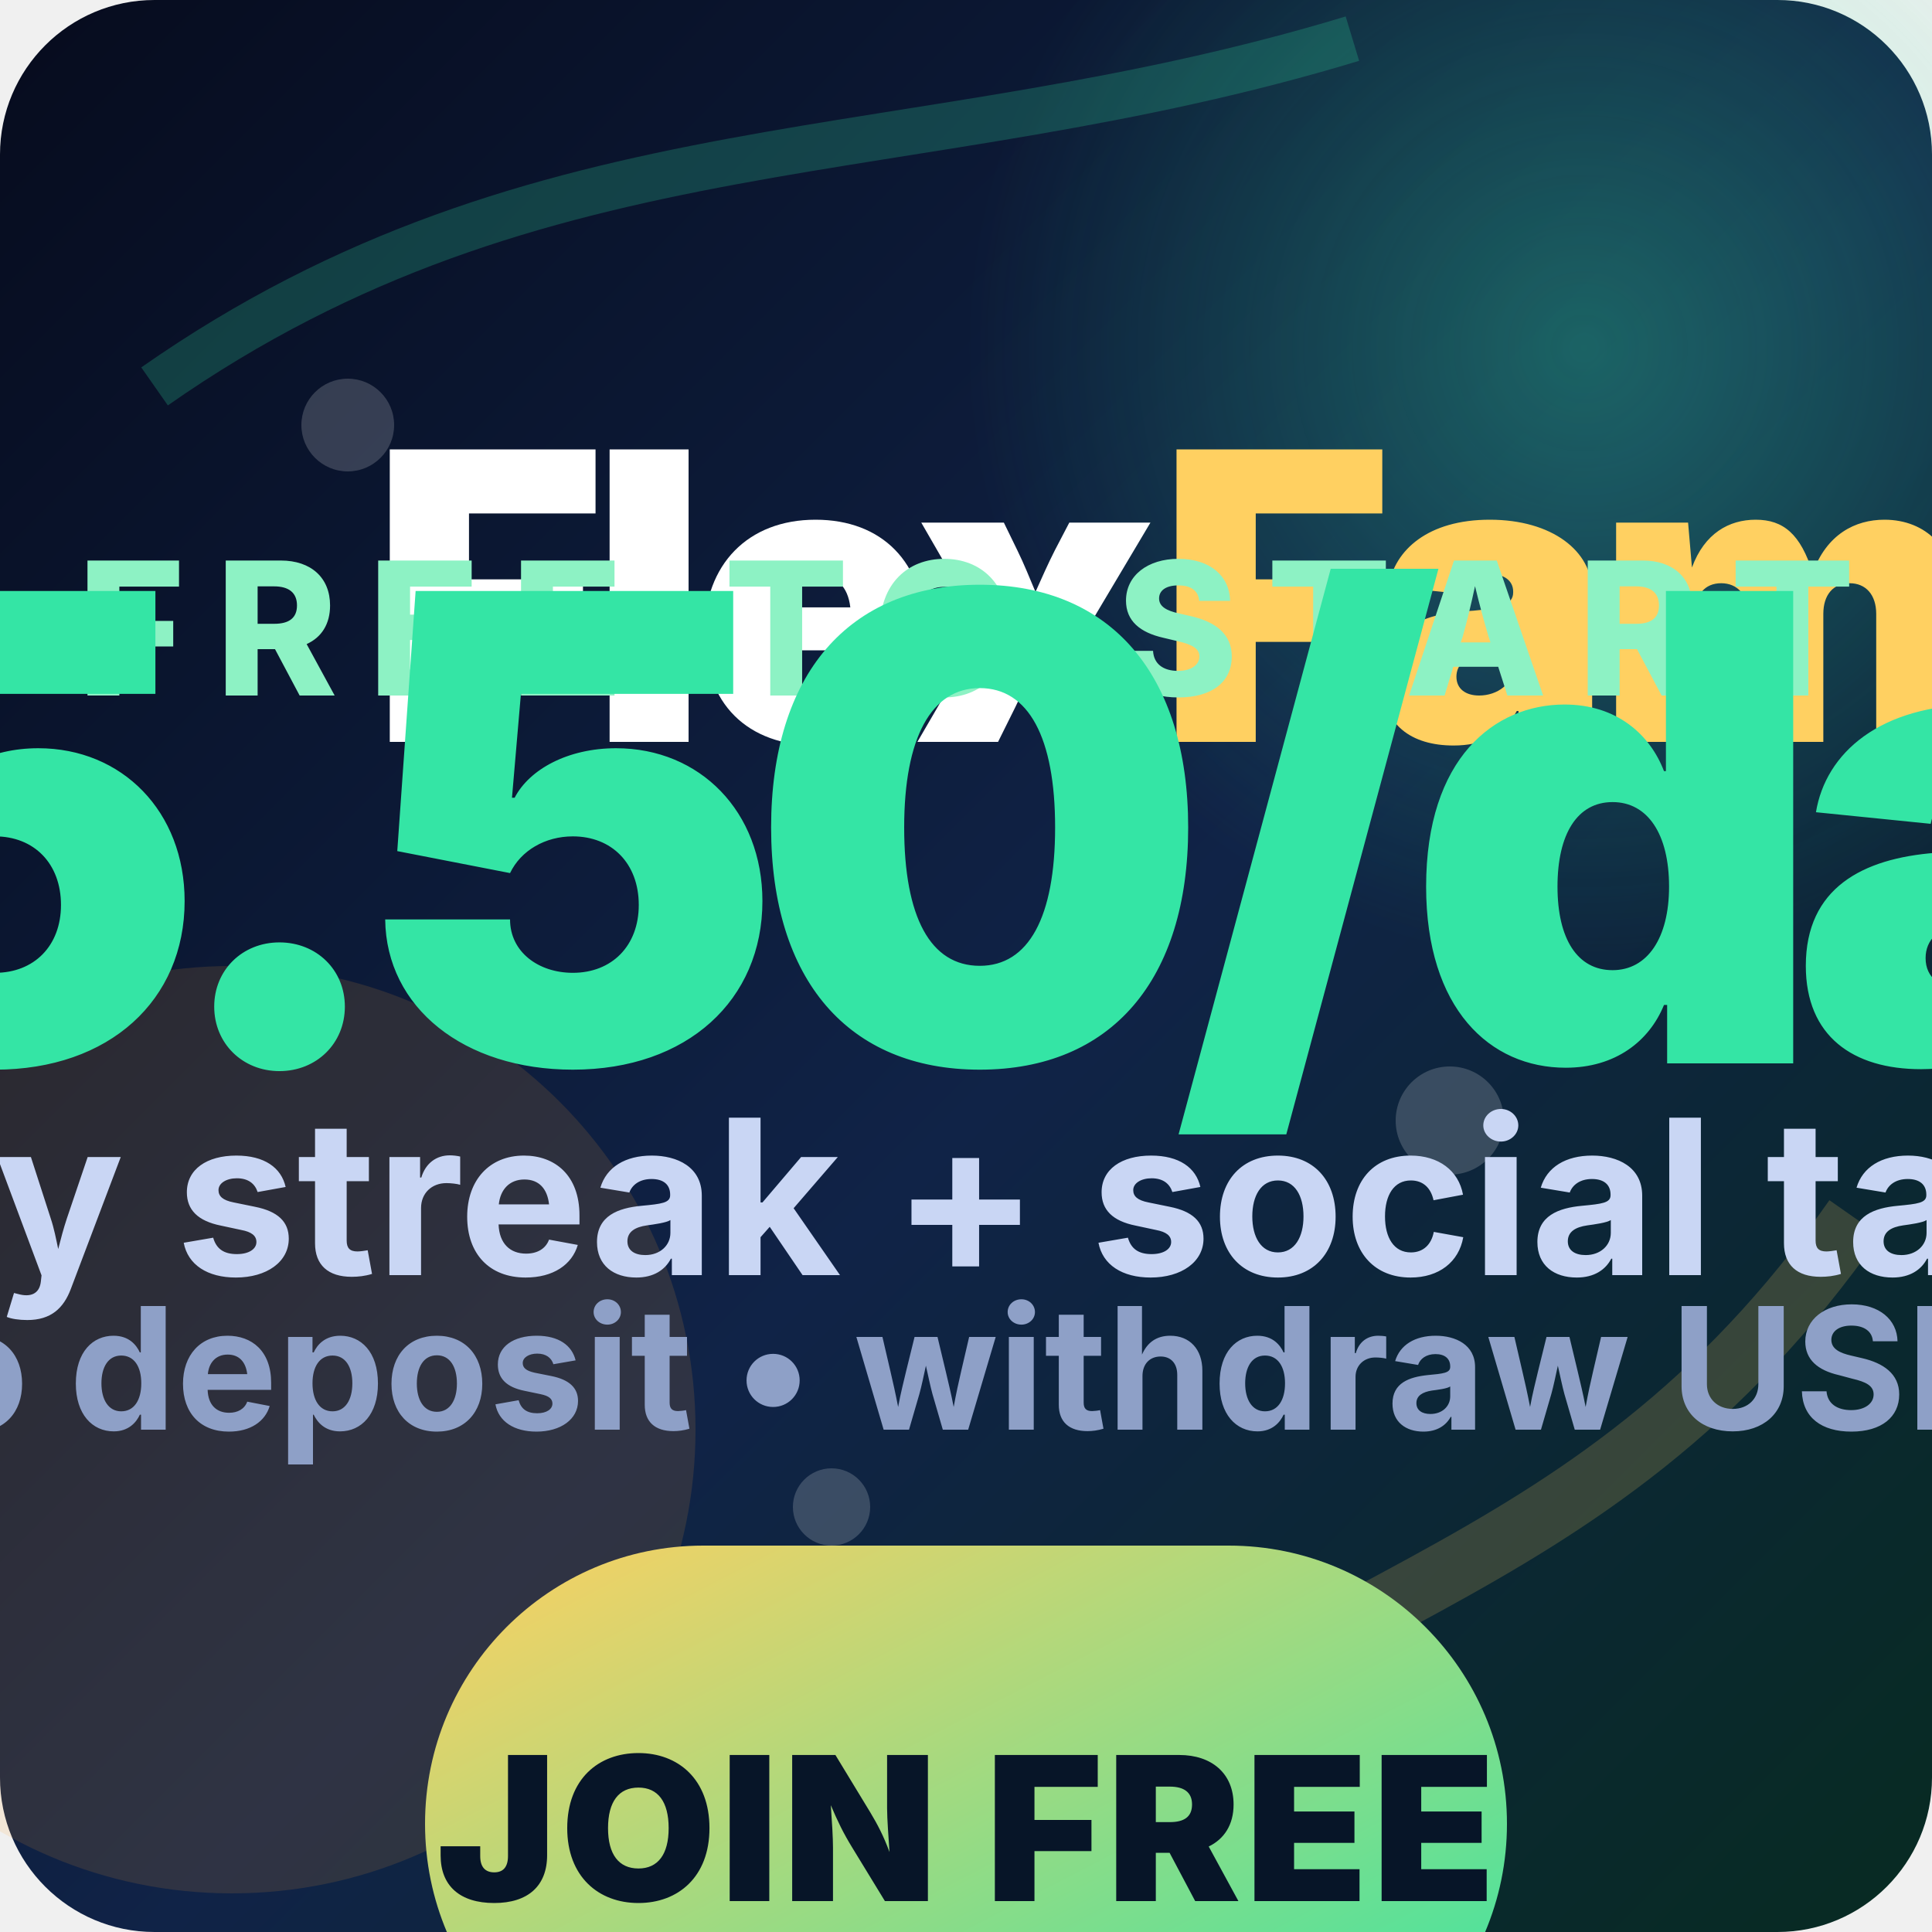
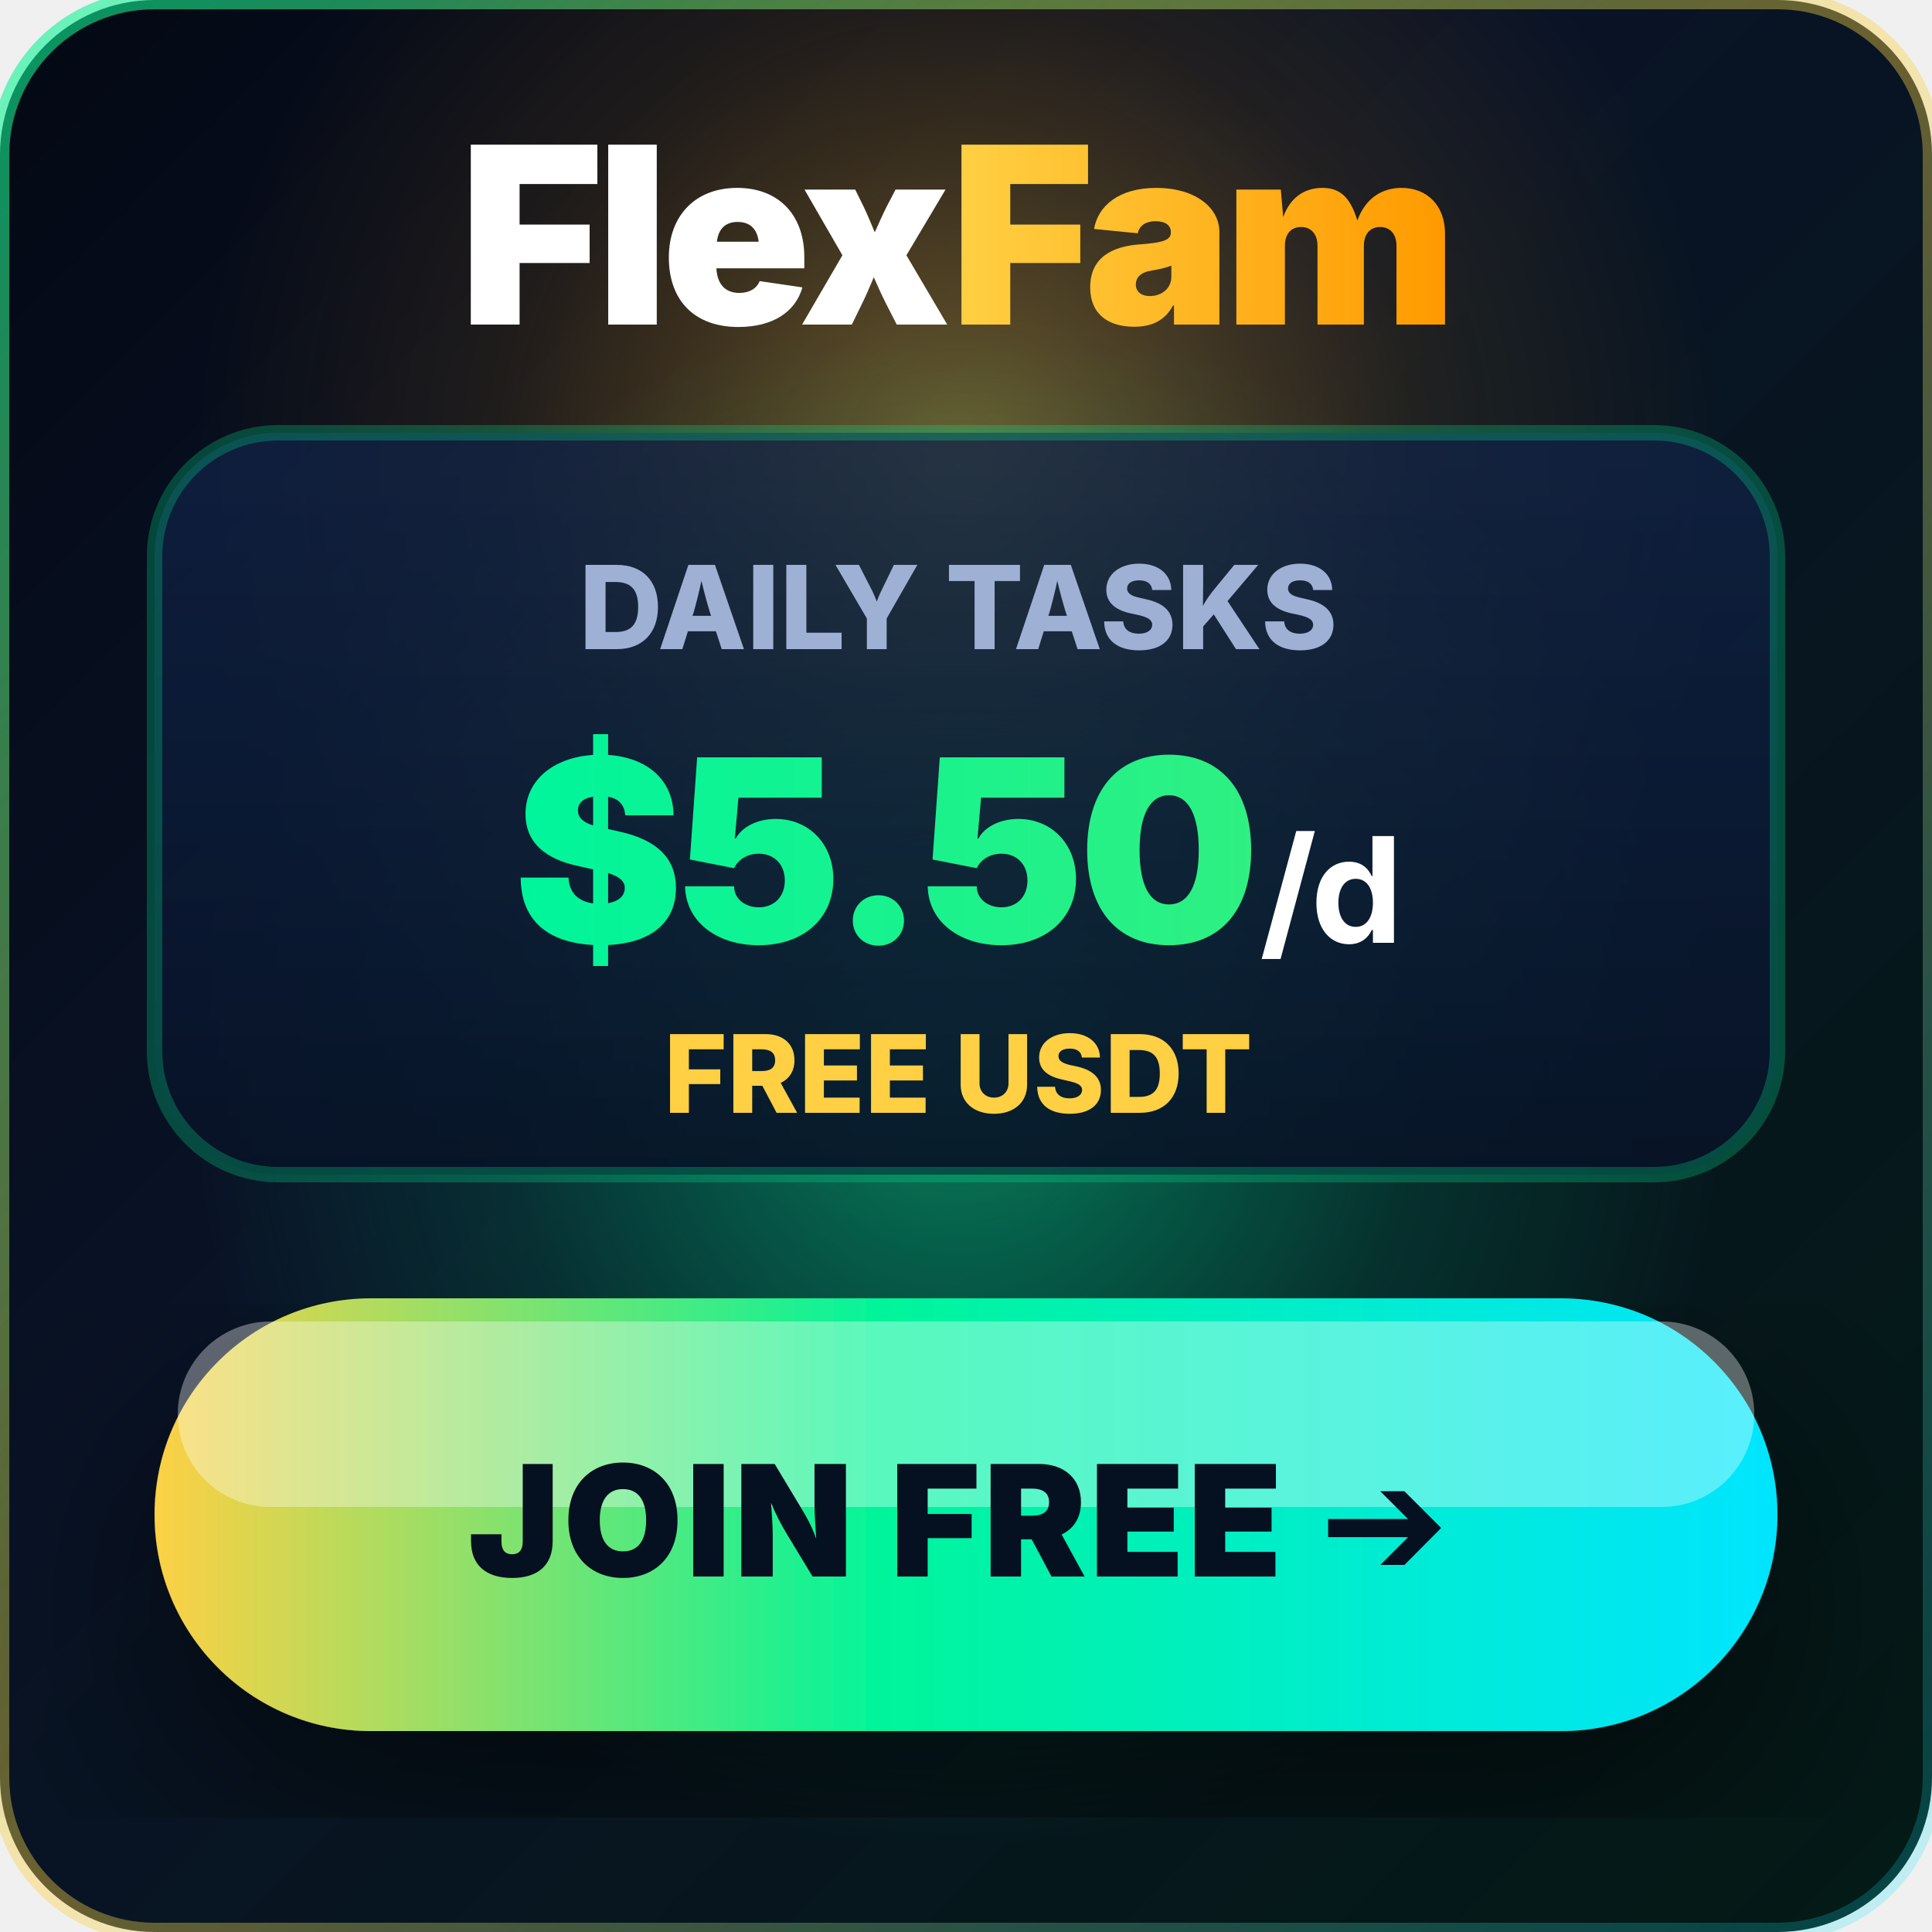
- <svg xmlns="http://www.w3.org/2000/svg" width="125" height="125" viewBox="0 0 125 125" role="img" aria-label="FlexFam earn USDT daily banner">
+ <svg xmlns="http://www.w3.org/2000/svg" width="125" height="125" viewBox="0 0 125 125" role="img" aria-label="FlexFam 125x125">
  <defs>
-     <linearGradient id="bg" x1="0" y1="0" x2="1" y2="1">
-       <stop offset="0" stop-color="#060b1d" />
-       <stop offset="0.54" stop-color="#102347" />
-       <stop offset="1" stop-color="#072b21" />
+     <linearGradient id="b125_bg" x1="0%" y1="0%" x2="100%" y2="100%">
+       <stop offset="0%" stop-color="#040814" />
+       <stop offset="40%" stop-color="#091326" />
+       <stop offset="100%" stop-color="#041a15" />
    </linearGradient>
-     <linearGradient id="hot" x1="0" y1="0" x2="1" y2="1">
-       <stop offset="0" stop-color="#34e5a5" />
-       <stop offset="1" stop-color="#ffd061" />
+     <linearGradient id="b125_card" x1="0%" y1="0%" x2="0%" y2="100%">
+       <stop offset="0%" stop-color="rgba(16, 35, 71, 0.75)" />
+       <stop offset="100%" stop-color="rgba(7, 18, 38, 0.9)" />
    </linearGradient>
-     <linearGradient id="cta" x1="0" y1="0" x2="1" y2="1">
-       <stop offset="0" stop-color="#ffd061" />
-       <stop offset="1" stop-color="#34e5a5" />
+     <linearGradient id="b125_borderGrad" x1="0%" y1="0%" x2="100%" y2="100%">
+       <stop offset="0%" stop-color="rgba(0, 245, 155, 0.6)" />
+       <stop offset="50%" stop-color="rgba(255, 208, 67, 0.4)" />
+       <stop offset="100%" stop-color="rgba(0, 229, 255, 0.2)" />
    </linearGradient>
-     <radialGradient id="glow" cx="50%" cy="50%" r="50%">
-       <stop offset="0" stop-color="#34e5a5" stop-opacity=".45" />
-       <stop offset="1" stop-color="#34e5a5" stop-opacity="0" />
+     <linearGradient id="b125_gold" x1="0%" y1="0%" x2="100%" y2="0%">
+       <stop offset="0%" stop-color="#fff076" />
+       <stop offset="50%" stop-color="#ffd043" />
+       <stop offset="100%" stop-color="#ff9a00" />
+     </linearGradient>
+     <linearGradient id="b125_emerald" x1="0%" y1="0%" x2="100%" y2="0%">
+       <stop offset="0%" stop-color="#00f59b" />
+       <stop offset="100%" stop-color="#38ef7d" />
+     </linearGradient>
+     <linearGradient id="b125_btn" x1="0%" y1="0%" x2="100%" y2="0%">
+       <stop offset="0%" stop-color="#ffd043" />
+       <stop offset="45%" stop-color="#00f59b" />
+       <stop offset="100%" stop-color="#00e5ff" />
+     </linearGradient>
+     <linearGradient id="b125_goldRim" x1="0%" y1="0%" x2="100%" y2="100%">
+       <stop offset="0%" stop-color="#ffe484" />
+       <stop offset="40%" stop-color="#ffd043" />
+       <stop offset="70%" stop-color="#e69500" />
+       <stop offset="100%" stop-color="#804a00" />
+     </linearGradient>
+     <radialGradient id="b125_coinFace" cx="35%" cy="35%" r="65%">
+       <stop offset="0%" stop-color="#3bf6ad" />
+       <stop offset="60%" stop-color="#14966a" />
+       <stop offset="100%" stop-color="#08523a" />
    </radialGradient>
-     <filter id="shadow" x="-20%" y="-20%" width="140%" height="140%">
-       <feDropShadow dx="0" dy="12" stdDeviation="16" flood-color="#000" flood-opacity=".36" />
+     <radialGradient id="b125_glowGreen" cx="50%" cy="50%" r="50%">
+       <stop offset="0%" stop-color="#00f59b" stop-opacity="0.45" />
+       <stop offset="60%" stop-color="#00f59b" stop-opacity="0.12" />
+       <stop offset="100%" stop-color="#00f59b" stop-opacity="0" />
+     </radialGradient>
+     <radialGradient id="b125_glowGold" cx="50%" cy="50%" r="50%">
+       <stop offset="0%" stop-color="#ffd043" stop-opacity="0.4" />
+       <stop offset="60%" stop-color="#ff9a00" stop-opacity="0.1" />
+       <stop offset="100%" stop-color="#ff9a00" stop-opacity="0" />
+     </radialGradient>
+     <filter id="b125_shadow" x="-20%" y="-20%" width="140%" height="140%">
+       <feDropShadow dx="0" dy="6" stdDeviation="8" flood-color="#000000" flood-opacity="0.6" />
    </filter>
  </defs>
  <style>
-   .brand{font-family:Inter,Arial,sans-serif;font-weight:900;letter-spacing:-0.04em;fill:#fff}
-   .brand tspan{fill:#ffd061}
-   .eyebrow{font-family:Inter,Arial,sans-serif;font-weight:800;letter-spacing:.16em;text-transform:uppercase;fill:#8df2c4}
-   .headline{font-family:Inter,Arial,sans-serif;font-weight:900;letter-spacing:-0.055em;fill:#fff}
-   .sub{font-family:Inter,Arial,sans-serif;font-weight:700;fill:#c9d6f4}
-   .muted{font-family:Inter,Arial,sans-serif;font-weight:650;fill:#8ea0c7}
-   .cta{font-family:Inter,Arial,sans-serif;font-weight:900;letter-spacing:.02em;fill:#071528}
-   .small{font-family:Inter,Arial,sans-serif;font-weight:700;fill:#dfe8ff}
-   .green{fill:#34e5a5}.gold{fill:#ffd061}.orange{fill:#ff9f2f}
- </style>
-   <rect width="125" height="125" rx="10" fill="url(#bg)" />
-   <circle cx="102.5" cy="22.5" r="40.0" fill="url(#glow)" opacity=".75" />
-   <circle cx="15.0" cy="92.5" r="30.0" fill="#ff9f2f" opacity=".13" />
-   <path d="M10.0 25.0C35.0 7.5 58.8 11.2 87.5 2.5" fill="none" stroke="#34e5a5" stroke-opacity=".22" stroke-width="3" />
-   <path d="M62.5 122.5C82.5 102.5 102.5 103.8 120.0 78.8" fill="none" stroke="#ffd061" stroke-opacity=".18" stroke-width="4" />
-   <g opacity=".18" fill="#fff">
-     <circle cx="22.5" cy="27.5" r="3" />
-     <circle cx="53.8" cy="97.5" r="2.5" />
-     <circle cx="93.8" cy="72.5" r="3.5" />
+     .brand { font-family: Inter, system-ui, -apple-system, Roboto, 'Segoe UI', Arial, sans-serif; font-weight: 900; }
+     .title { font-family: Inter, system-ui, -apple-system, Roboto, 'Segoe UI', Arial, sans-serif; font-weight: 800; }
+     .body { font-family: Inter, system-ui, -apple-system, Roboto, 'Segoe UI', Arial, sans-serif; font-weight: 600; }
+     .mono { font-family: ui-monospace, SFMono-Regular, Menlo, Monaco, Consolas, monospace; font-weight: 700; }
+   </style>
+   <rect width="125" height="125" rx="10" fill="url(#b125_bg)" />
+   <rect width="125" height="125" rx="10" fill="none" stroke="url(#b125_borderGrad)" stroke-width="1.2" />
+   <circle cx="62" cy="30" r="50" fill="url(#b125_glowGold)" />
+   <circle cx="62" cy="70" r="50" fill="url(#b125_glowGreen)" />
+   <text x="62" y="21" class="brand" font-size="16" fill="#ffffff" text-anchor="middle" letter-spacing="-0.5px">Flex<tspan fill="url(#b125_gold)">Fam</tspan>
+   </text>
+   <g transform="translate(10, 28)">
+     <rect width="105" height="48" rx="8" fill="url(#b125_card)" stroke="rgba(0,245,155,0.25)" stroke-width="1" />
+     <text x="52" y="14" class="title" font-size="7.5" fill="#9fb0d5" text-anchor="middle">DAILY TASKS</text>
+     <g transform="translate(52, 33)">
+       <text x="0" y="0" class="brand" font-size="16.5" fill="url(#b125_emerald)" text-anchor="middle" letter-spacing="-0.4px">$5.50<tspan fill="#ffffff" font-size="9.5" font-weight="700"> /d</tspan>
+       </text>
+     </g>
+     <text x="52" y="44" class="title" font-size="7" fill="#ffd043" text-anchor="middle">FREE USDT</text>
  </g>
-   <text x="24" y="48" class="brand" font-size="26">Flex<tspan>Fam</tspan>
-   </text>
-   <text x="62.5" y="45.0" class="eyebrow" font-size="12" text-anchor="middle">FREE TO START</text>
-   <text x="62.5" y="68.8" class="headline green" font-size="42" text-anchor="middle">$5.50/day</text>
-   <text x="62.5" y="82.5" class="sub" font-size="14" text-anchor="middle">Daily streak + social tasks</text>
-   <text x="62.5" y="92.5" class="muted" font-size="11" text-anchor="middle">No deposit • withdraw USDT</text>
-   <rect x="27.5" y="100.0" width="70.0" height="36" rx="18" fill="url(#cta)" />
-   <text x="62.5" y="123.0" class="cta" font-size="13" text-anchor="middle">JOIN FREE</text>
+   <g transform="translate(10, 84)">
+     <rect width="105" height="28" rx="14" fill="url(#b125_btn)" filter="url(#b125_shadow)" />
+     <rect x="1.5" y="1.5" width="102" height="12" rx="6" fill="rgba(255,255,255,0.35)" />
+     <text x="52" y="18" class="brand" font-size="10" fill="#051020" text-anchor="middle" letter-spacing="0.2px">JOIN FREE ➔</text>
+   </g>
</svg>
